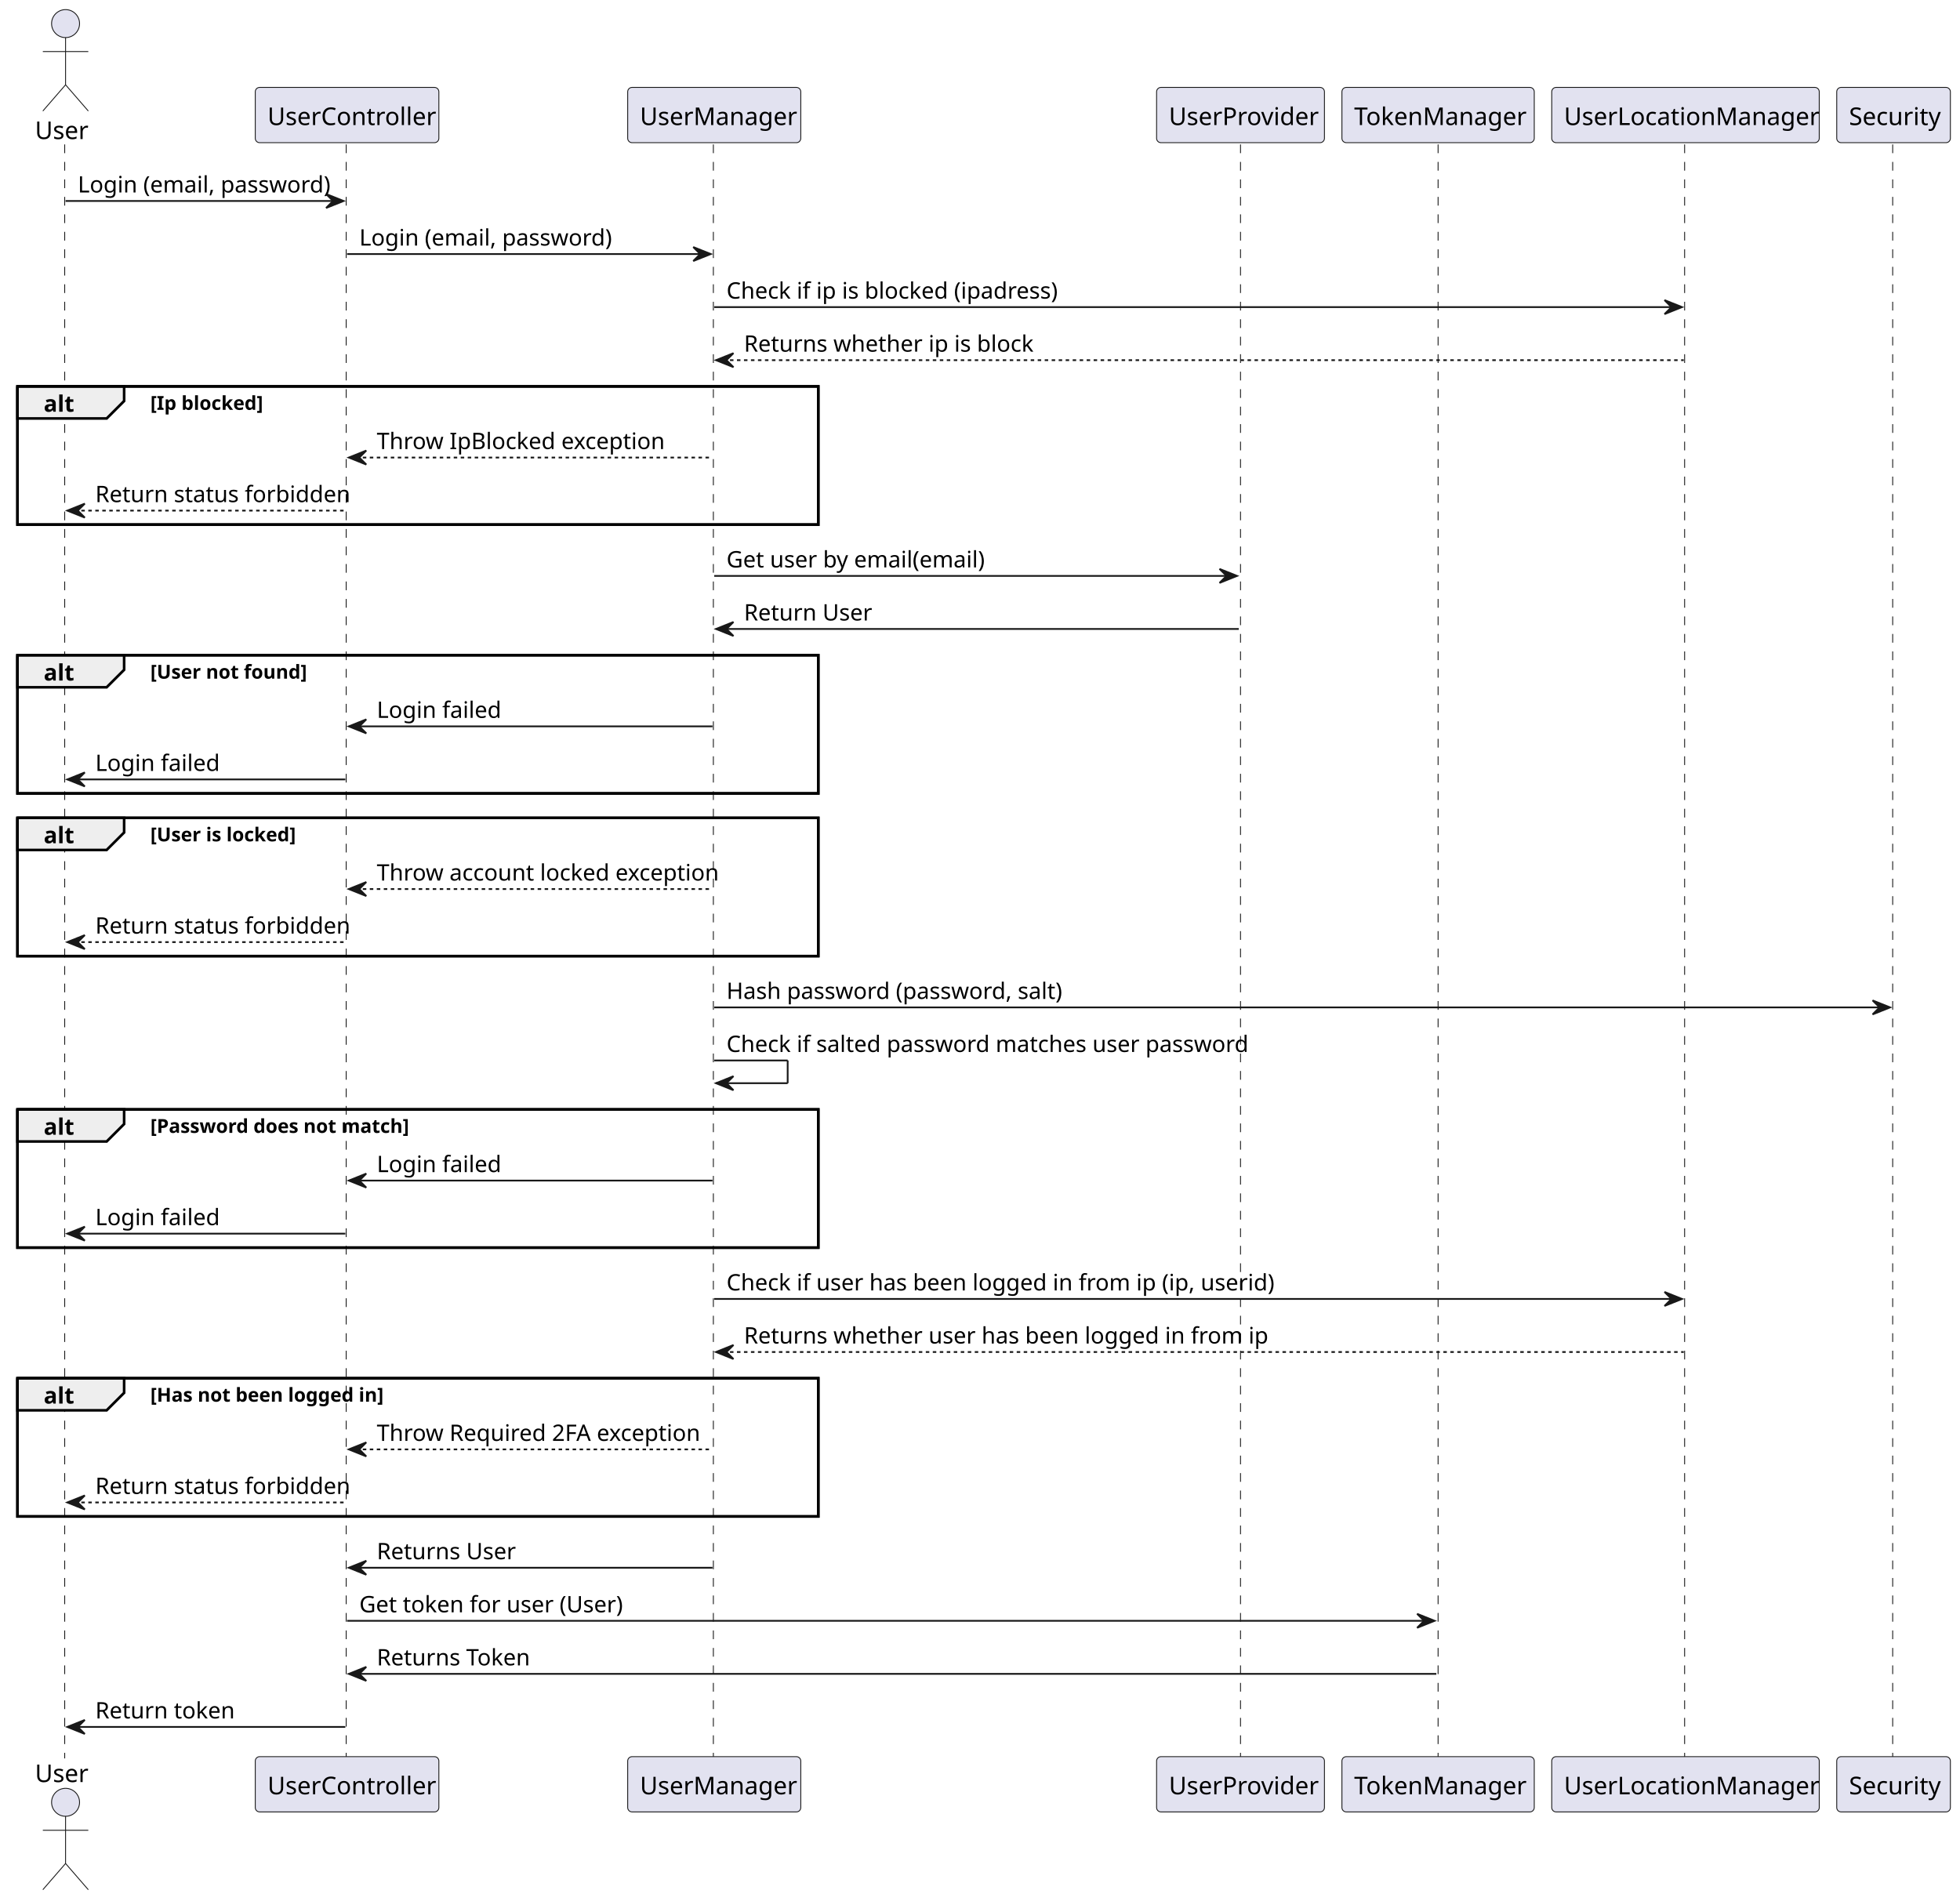
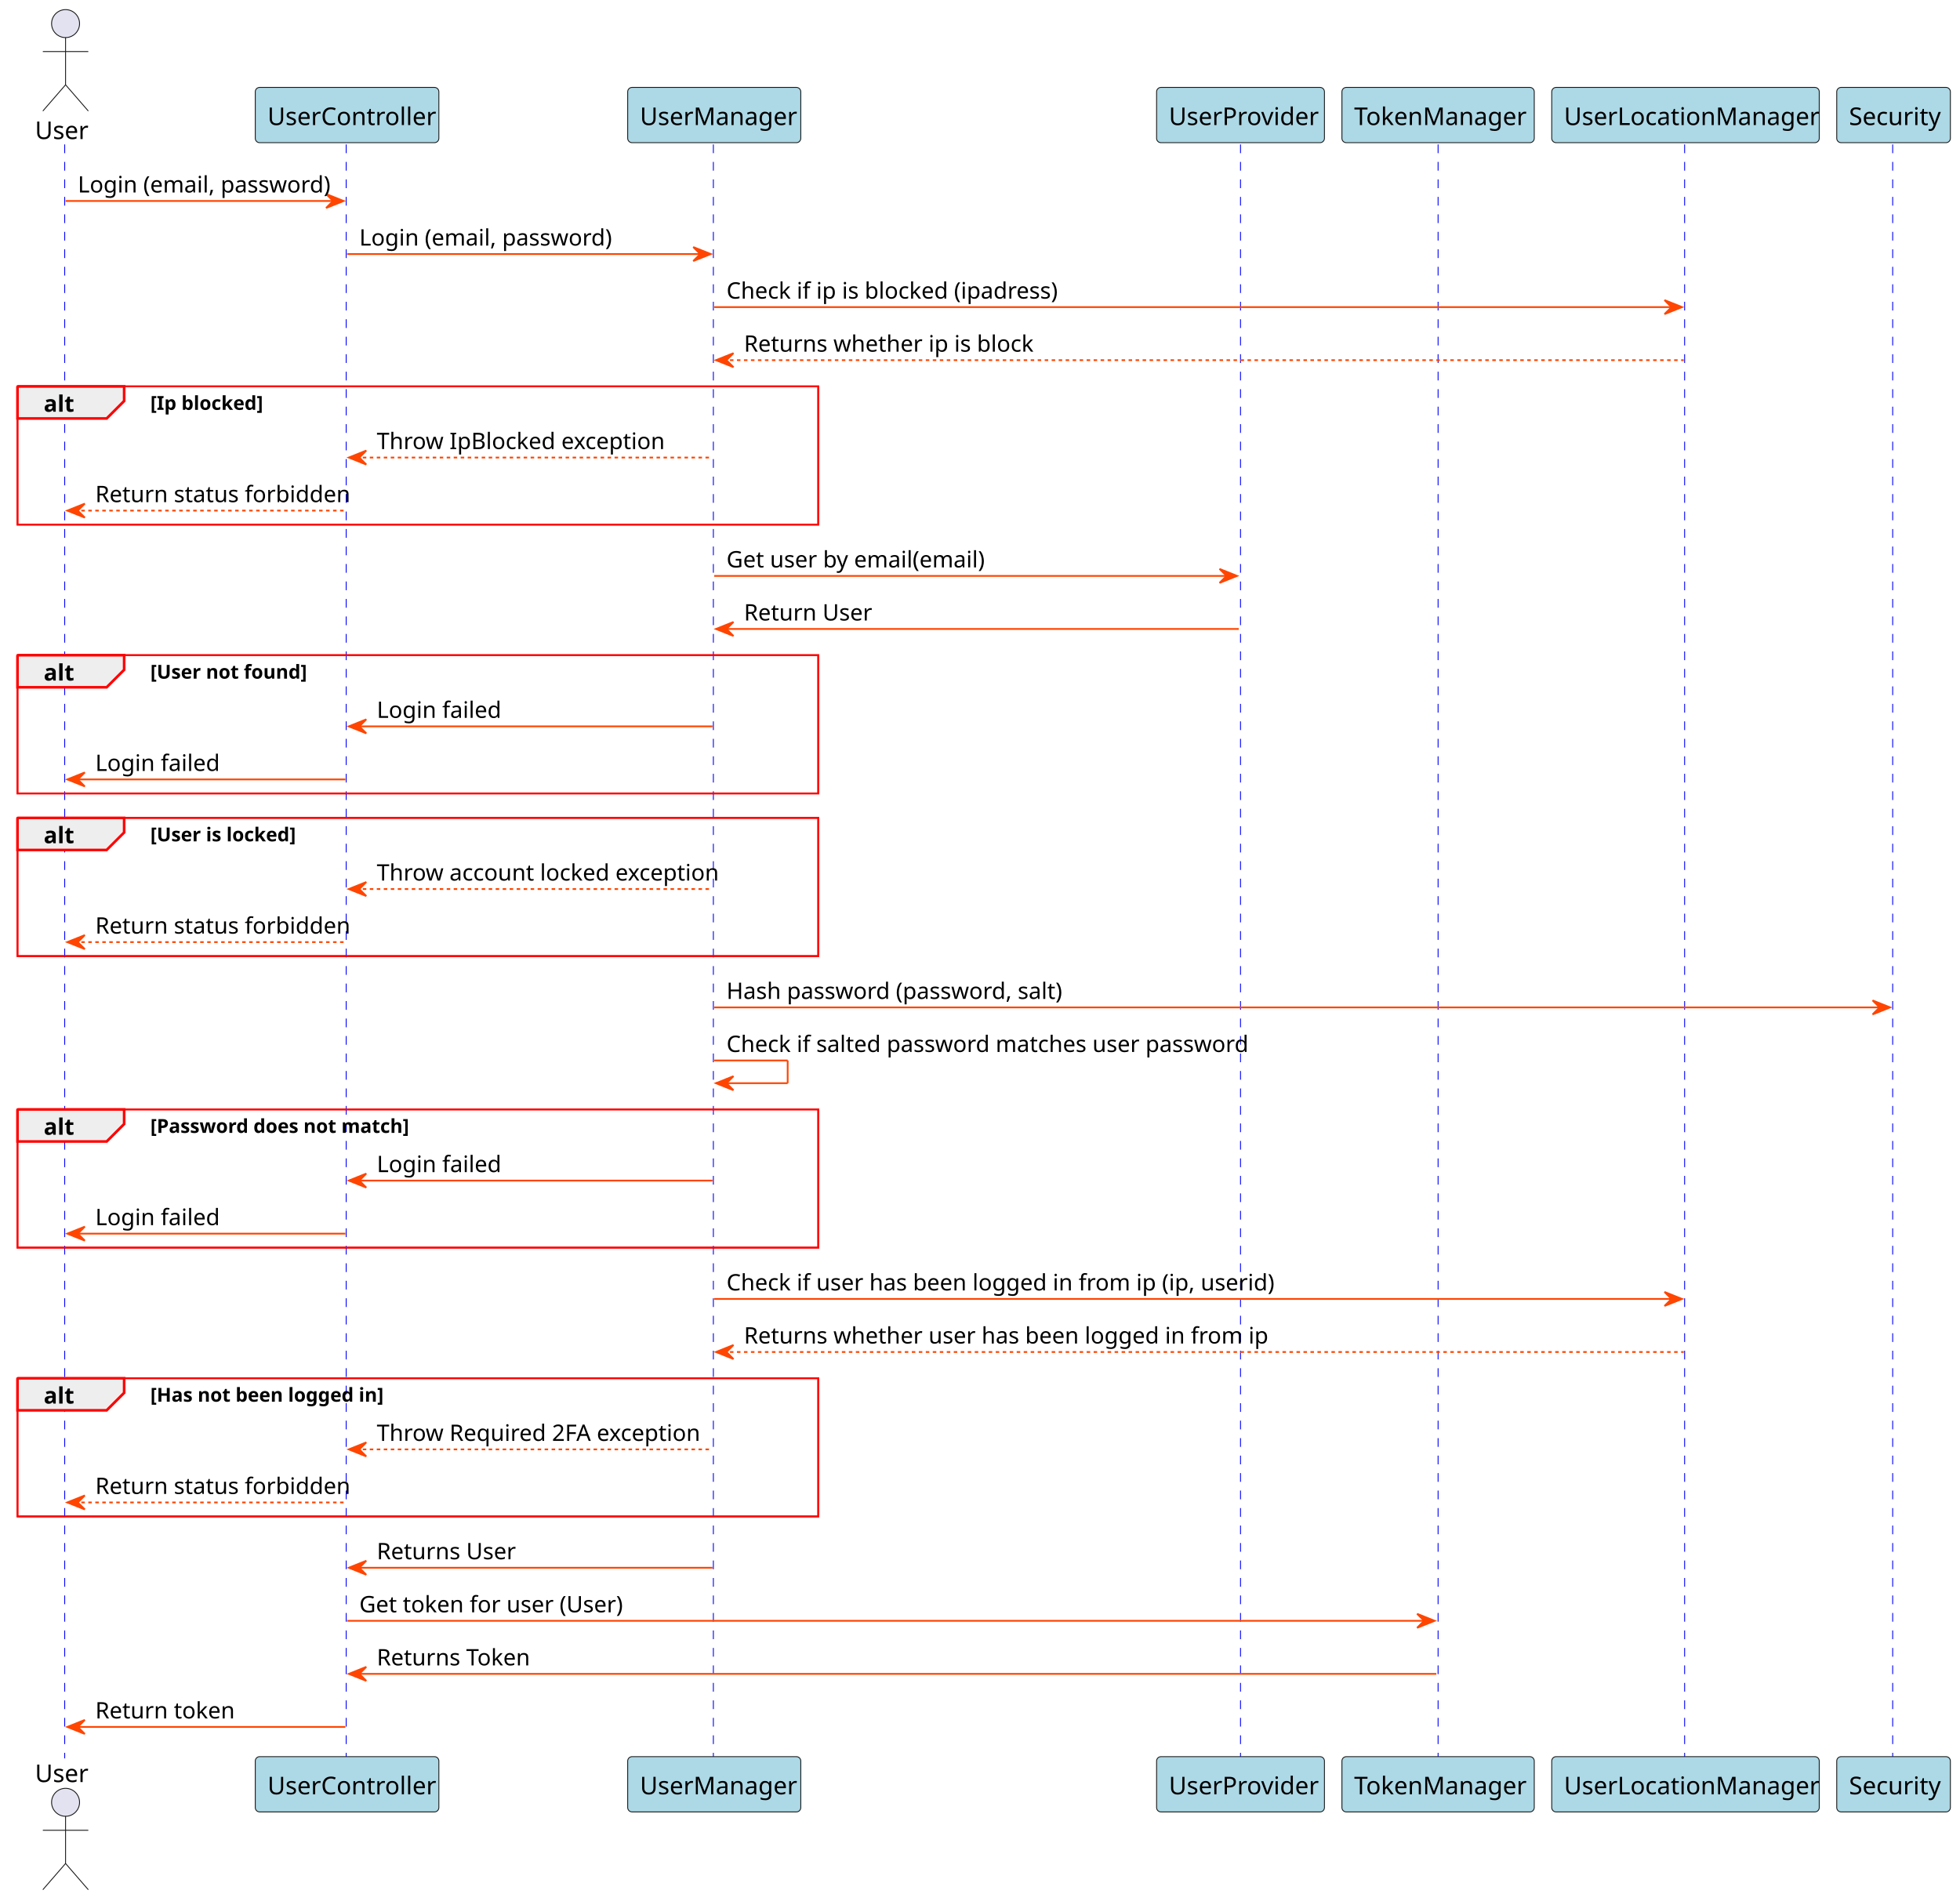
<svg xmlns="http://www.w3.org/2000/svg" contentStyleType="text/css" height="1087px" preserveAspectRatio="none" style="width:1121px;height:1087px;background:#FFFFFF;" version="1.1" viewBox="0 0 1121 1087" width="1121px" zoomAndPan="magnify">
  <defs />
  <g>
-     <rect fill="none" height="79.055" style="stroke:#000000;stroke-width:1.5;" width="458" x="10" y="221.016" />
-     <rect fill="none" height="79.055" style="stroke:#000000;stroke-width:1.5;" width="458" x="10" y="374.773" />
-     <rect fill="none" height="79.055" style="stroke:#000000;stroke-width:1.5;" width="458" x="10" y="467.828" />
-     <rect fill="none" height="79.055" style="stroke:#000000;stroke-width:1.5;" width="458" x="10" y="634.586" />
-     <rect fill="none" height="79.055" style="stroke:#000000;stroke-width:1.5;" width="458" x="10" y="788.344" />
-     <line style="stroke:#181818;stroke-width:0.5;stroke-dasharray:5.0,5.0;" x1="37" x2="37" y1="82.609" y2="1005.805" />
-     <line style="stroke:#181818;stroke-width:0.5;stroke-dasharray:5.0,5.0;" x1="198" x2="198" y1="82.609" y2="1005.805" />
-     <line style="stroke:#181818;stroke-width:0.5;stroke-dasharray:5.0,5.0;" x1="408" x2="408" y1="82.609" y2="1005.805" />
-     <line style="stroke:#181818;stroke-width:0.5;stroke-dasharray:5.0,5.0;" x1="709.5" x2="709.5" y1="82.609" y2="1005.805" />
-     <line style="stroke:#181818;stroke-width:0.5;stroke-dasharray:5.0,5.0;" x1="822.5" x2="822.5" y1="82.609" y2="1005.805" />
-     <line style="stroke:#181818;stroke-width:0.5;stroke-dasharray:5.0,5.0;" x1="963.5" x2="963.5" y1="82.609" y2="1005.805" />
-     <line style="stroke:#181818;stroke-width:0.5;stroke-dasharray:5.0,5.0;" x1="1082.5" x2="1082.5" y1="82.609" y2="1005.805" />
+     <rect fill="none" height="79.055" style="stroke:#FF0000;stroke-width:1.0;" width="458" x="10" y="221.016" />
+     <rect fill="none" height="79.055" style="stroke:#FF0000;stroke-width:1.0;" width="458" x="10" y="374.773" />
+     <rect fill="none" height="79.055" style="stroke:#FF0000;stroke-width:1.0;" width="458" x="10" y="467.828" />
+     <rect fill="none" height="79.055" style="stroke:#FF0000;stroke-width:1.0;" width="458" x="10" y="634.586" />
+     <rect fill="none" height="79.055" style="stroke:#FF0000;stroke-width:1.0;" width="458" x="10" y="788.344" />
+     <line style="stroke:#0000FF;stroke-width:0.5;stroke-dasharray:5.0,5.0;" x1="37" x2="37" y1="82.609" y2="1005.805" />
+     <line style="stroke:#0000FF;stroke-width:0.5;stroke-dasharray:5.0,5.0;" x1="198" x2="198" y1="82.609" y2="1005.805" />
+     <line style="stroke:#0000FF;stroke-width:0.5;stroke-dasharray:5.0,5.0;" x1="408" x2="408" y1="82.609" y2="1005.805" />
+     <line style="stroke:#0000FF;stroke-width:0.5;stroke-dasharray:5.0,5.0;" x1="709.5" x2="709.5" y1="82.609" y2="1005.805" />
+     <line style="stroke:#0000FF;stroke-width:0.5;stroke-dasharray:5.0,5.0;" x1="822.5" x2="822.5" y1="82.609" y2="1005.805" />
+     <line style="stroke:#0000FF;stroke-width:0.5;stroke-dasharray:5.0,5.0;" x1="963.5" x2="963.5" y1="82.609" y2="1005.805" />
+     <line style="stroke:#0000FF;stroke-width:0.5;stroke-dasharray:5.0,5.0;" x1="1082.5" x2="1082.5" y1="82.609" y2="1005.805" />
    <text fill="#000000" font-family="sans-serif" font-size="14" lengthAdjust="spacing" textLength="29" x="20" y="79.533">User</text>
    <ellipse cx="37.5" cy="13.5" fill="#E2E2F0" rx="8" ry="8" style="stroke:#181818;stroke-width:0.5;" />
    <path d="M37.5,21.5 L37.5,48.5 M24.5,29.5 L50.5,29.5 M37.5,48.5 L24.5,63.5 M37.5,48.5 L50.5,63.5 " fill="none" style="stroke:#181818;stroke-width:0.5;" />
    <text fill="#000000" font-family="sans-serif" font-size="14" lengthAdjust="spacing" textLength="29" x="20" y="1019.338">User</text>
    <ellipse cx="37.5" cy="1030.914" fill="#E2E2F0" rx="8" ry="8" style="stroke:#181818;stroke-width:0.5;" />
    <path d="M37.5,1038.914 L37.5,1065.914 M24.5,1046.914 L50.5,1046.914 M37.5,1065.914 L24.5,1080.914 M37.5,1065.914 L50.5,1080.914 " fill="none" style="stroke:#181818;stroke-width:0.5;" />
-     <rect fill="#E2E2F0" height="31.609" rx="2.5" ry="2.5" style="stroke:#181818;stroke-width:0.5;" width="105" x="146" y="50" />
+     <rect fill="#ADD8E6" height="31.609" rx="2.5" ry="2.5" style="stroke:#181818;stroke-width:0.5;" width="105" x="146" y="50" />
    <text fill="#000000" font-family="sans-serif" font-size="14" lengthAdjust="spacing" textLength="91" x="153" y="71.533">UserController</text>
-     <rect fill="#E2E2F0" height="31.609" rx="2.5" ry="2.5" style="stroke:#181818;stroke-width:0.5;" width="105" x="146" y="1004.805" />
+     <rect fill="#ADD8E6" height="31.609" rx="2.5" ry="2.5" style="stroke:#181818;stroke-width:0.5;" width="105" x="146" y="1004.805" />
    <text fill="#000000" font-family="sans-serif" font-size="14" lengthAdjust="spacing" textLength="91" x="153" y="1026.338">UserController</text>
-     <rect fill="#E2E2F0" height="31.609" rx="2.5" ry="2.5" style="stroke:#181818;stroke-width:0.5;" width="99" x="359" y="50" />
+     <rect fill="#ADD8E6" height="31.609" rx="2.5" ry="2.5" style="stroke:#181818;stroke-width:0.5;" width="99" x="359" y="50" />
    <text fill="#000000" font-family="sans-serif" font-size="14" lengthAdjust="spacing" textLength="85" x="366" y="71.533">UserManager</text>
-     <rect fill="#E2E2F0" height="31.609" rx="2.5" ry="2.5" style="stroke:#181818;stroke-width:0.5;" width="99" x="359" y="1004.805" />
+     <rect fill="#ADD8E6" height="31.609" rx="2.5" ry="2.5" style="stroke:#181818;stroke-width:0.5;" width="99" x="359" y="1004.805" />
    <text fill="#000000" font-family="sans-serif" font-size="14" lengthAdjust="spacing" textLength="85" x="366" y="1026.338">UserManager</text>
-     <rect fill="#E2E2F0" height="31.609" rx="2.5" ry="2.5" style="stroke:#181818;stroke-width:0.5;" width="96" x="661.5" y="50" />
+     <rect fill="#ADD8E6" height="31.609" rx="2.5" ry="2.5" style="stroke:#181818;stroke-width:0.5;" width="96" x="661.5" y="50" />
    <text fill="#000000" font-family="sans-serif" font-size="14" lengthAdjust="spacing" textLength="82" x="668.5" y="71.533">UserProvider</text>
-     <rect fill="#E2E2F0" height="31.609" rx="2.5" ry="2.5" style="stroke:#181818;stroke-width:0.5;" width="96" x="661.5" y="1004.805" />
+     <rect fill="#ADD8E6" height="31.609" rx="2.5" ry="2.5" style="stroke:#181818;stroke-width:0.5;" width="96" x="661.5" y="1004.805" />
    <text fill="#000000" font-family="sans-serif" font-size="14" lengthAdjust="spacing" textLength="82" x="668.5" y="1026.338">UserProvider</text>
-     <rect fill="#E2E2F0" height="31.609" rx="2.5" ry="2.5" style="stroke:#181818;stroke-width:0.5;" width="110" x="767.5" y="50" />
+     <rect fill="#ADD8E6" height="31.609" rx="2.5" ry="2.5" style="stroke:#181818;stroke-width:0.5;" width="110" x="767.5" y="50" />
    <text fill="#000000" font-family="sans-serif" font-size="14" lengthAdjust="spacing" textLength="96" x="774.5" y="71.533">TokenManager</text>
-     <rect fill="#E2E2F0" height="31.609" rx="2.5" ry="2.5" style="stroke:#181818;stroke-width:0.5;" width="110" x="767.5" y="1004.805" />
+     <rect fill="#ADD8E6" height="31.609" rx="2.5" ry="2.5" style="stroke:#181818;stroke-width:0.5;" width="110" x="767.5" y="1004.805" />
    <text fill="#000000" font-family="sans-serif" font-size="14" lengthAdjust="spacing" textLength="96" x="774.5" y="1026.338">TokenManager</text>
-     <rect fill="#E2E2F0" height="31.609" rx="2.5" ry="2.5" style="stroke:#181818;stroke-width:0.5;" width="153" x="887.5" y="50" />
+     <rect fill="#ADD8E6" height="31.609" rx="2.5" ry="2.5" style="stroke:#181818;stroke-width:0.5;" width="153" x="887.5" y="50" />
    <text fill="#000000" font-family="sans-serif" font-size="14" lengthAdjust="spacing" textLength="139" x="894.5" y="71.533">UserLocationManager</text>
-     <rect fill="#E2E2F0" height="31.609" rx="2.5" ry="2.5" style="stroke:#181818;stroke-width:0.5;" width="153" x="887.5" y="1004.805" />
+     <rect fill="#ADD8E6" height="31.609" rx="2.5" ry="2.5" style="stroke:#181818;stroke-width:0.5;" width="153" x="887.5" y="1004.805" />
    <text fill="#000000" font-family="sans-serif" font-size="14" lengthAdjust="spacing" textLength="139" x="894.5" y="1026.338">UserLocationManager</text>
-     <rect fill="#E2E2F0" height="31.609" rx="2.5" ry="2.5" style="stroke:#181818;stroke-width:0.5;" width="65" x="1050.5" y="50" />
+     <rect fill="#ADD8E6" height="31.609" rx="2.5" ry="2.5" style="stroke:#181818;stroke-width:0.5;" width="65" x="1050.5" y="50" />
    <text fill="#000000" font-family="sans-serif" font-size="14" lengthAdjust="spacing" textLength="51" x="1057.5" y="71.533">Security</text>
-     <rect fill="#E2E2F0" height="31.609" rx="2.5" ry="2.5" style="stroke:#181818;stroke-width:0.5;" width="65" x="1050.5" y="1004.805" />
+     <rect fill="#ADD8E6" height="31.609" rx="2.5" ry="2.5" style="stroke:#181818;stroke-width:0.5;" width="65" x="1050.5" y="1004.805" />
    <text fill="#000000" font-family="sans-serif" font-size="14" lengthAdjust="spacing" textLength="51" x="1057.5" y="1026.338">Security</text>
-     <polygon fill="#181818" points="186.5,110.961,196.5,114.961,186.5,118.961,190.5,114.961" style="stroke:#181818;stroke-width:1.0;" />
-     <line style="stroke:#181818;stroke-width:1.0;" x1="37.5" x2="192.5" y1="114.961" y2="114.961" />
+     <polygon fill="#FF4500" points="186.5,110.961,196.5,114.961,186.5,118.961,190.5,114.961" style="stroke:#FF4500;stroke-width:1.0;" />
+     <line style="stroke:#FF4500;stroke-width:1.0;" x1="37.5" x2="192.5" y1="114.961" y2="114.961" />
    <text fill="#000000" font-family="sans-serif" font-size="13" lengthAdjust="spacing" textLength="137" x="44.5" y="110.105">Login (email, password)</text>
-     <polygon fill="#181818" points="396.5,141.312,406.5,145.312,396.5,149.312,400.5,145.312" style="stroke:#181818;stroke-width:1.0;" />
-     <line style="stroke:#181818;stroke-width:1.0;" x1="198.5" x2="402.5" y1="145.312" y2="145.312" />
+     <polygon fill="#FF4500" points="396.5,141.312,406.5,145.312,396.5,149.312,400.5,145.312" style="stroke:#FF4500;stroke-width:1.0;" />
+     <line style="stroke:#FF4500;stroke-width:1.0;" x1="198.5" x2="402.5" y1="145.312" y2="145.312" />
    <text fill="#000000" font-family="sans-serif" font-size="13" lengthAdjust="spacing" textLength="137" x="205.5" y="140.456">Login (email, password)</text>
-     <polygon fill="#181818" points="952,171.664,962,175.664,952,179.664,956,175.664" style="stroke:#181818;stroke-width:1.0;" />
-     <line style="stroke:#181818;stroke-width:1.0;" x1="408.5" x2="958" y1="175.664" y2="175.664" />
+     <polygon fill="#FF4500" points="952,171.664,962,175.664,952,179.664,956,175.664" style="stroke:#FF4500;stroke-width:1.0;" />
+     <line style="stroke:#FF4500;stroke-width:1.0;" x1="408.5" x2="958" y1="175.664" y2="175.664" />
    <text fill="#000000" font-family="sans-serif" font-size="13" lengthAdjust="spacing" textLength="185" x="415.5" y="170.808">Check if ip is blocked (ipadress)</text>
-     <polygon fill="#181818" points="419.5,202.016,409.5,206.016,419.5,210.016,415.5,206.016" style="stroke:#181818;stroke-width:1.0;" />
-     <line style="stroke:#181818;stroke-width:1.0;stroke-dasharray:2.0,2.0;" x1="413.5" x2="963" y1="206.016" y2="206.016" />
+     <polygon fill="#FF4500" points="419.5,202.016,409.5,206.016,419.5,210.016,415.5,206.016" style="stroke:#FF4500;stroke-width:1.0;" />
+     <line style="stroke:#FF4500;stroke-width:1.0;stroke-dasharray:2.0,2.0;" x1="413.5" x2="963" y1="206.016" y2="206.016" />
    <text fill="#000000" font-family="sans-serif" font-size="13" lengthAdjust="spacing" textLength="157" x="425.5" y="201.159">Returns whether ip is block</text>
-     <path d="M10,221.016 L71,221.016 L71,229.367 L61,239.367 L10,239.367 L10,221.016 " fill="#EEEEEE" style="stroke:#000000;stroke-width:1.5;" />
-     <rect fill="none" height="79.055" style="stroke:#000000;stroke-width:1.5;" width="458" x="10" y="221.016" />
+     <path d="M10,221.016 L71,221.016 L71,229.367 L61,239.367 L10,239.367 L10,221.016 " fill="#EEEEEE" style="stroke:#FF0000;stroke-width:1.5;" />
+     <rect fill="none" height="79.055" style="stroke:#FF0000;stroke-width:1.0;" width="458" x="10" y="221.016" />
    <text fill="#000000" font-family="sans-serif" font-size="13" font-weight="bold" lengthAdjust="spacing" textLength="16" x="25" y="235.511">alt</text>
    <text fill="#000000" font-family="sans-serif" font-size="11" font-weight="bold" lengthAdjust="spacing" textLength="65" x="86" y="234.435">[Ip blocked]</text>
-     <polygon fill="#181818" points="209.5,257.719,199.5,261.719,209.5,265.719,205.5,261.719" style="stroke:#181818;stroke-width:1.0;" />
-     <line style="stroke:#181818;stroke-width:1.0;stroke-dasharray:2.0,2.0;" x1="203.5" x2="407.5" y1="261.719" y2="261.719" />
+     <polygon fill="#FF4500" points="209.5,257.719,199.5,261.719,209.5,265.719,205.5,261.719" style="stroke:#FF4500;stroke-width:1.0;" />
+     <line style="stroke:#FF4500;stroke-width:1.0;stroke-dasharray:2.0,2.0;" x1="203.5" x2="407.5" y1="261.719" y2="261.719" />
    <text fill="#000000" font-family="sans-serif" font-size="13" lengthAdjust="spacing" textLength="155" x="215.5" y="256.862">Throw IpBlocked exception</text>
-     <polygon fill="#181818" points="48.5,288.07,38.5,292.07,48.5,296.07,44.5,292.07" style="stroke:#181818;stroke-width:1.0;" />
-     <line style="stroke:#181818;stroke-width:1.0;stroke-dasharray:2.0,2.0;" x1="42.5" x2="197.5" y1="292.07" y2="292.07" />
+     <polygon fill="#FF4500" points="48.5,288.07,38.5,292.07,48.5,296.07,44.5,292.07" style="stroke:#FF4500;stroke-width:1.0;" />
+     <line style="stroke:#FF4500;stroke-width:1.0;stroke-dasharray:2.0,2.0;" x1="42.5" x2="197.5" y1="292.07" y2="292.07" />
    <text fill="#000000" font-family="sans-serif" font-size="13" lengthAdjust="spacing" textLength="134" x="54.5" y="287.214">Return status forbidden</text>
-     <polygon fill="#181818" points="697.5,325.422,707.5,329.422,697.5,333.422,701.5,329.422" style="stroke:#181818;stroke-width:1.0;" />
-     <line style="stroke:#181818;stroke-width:1.0;" x1="408.5" x2="703.5" y1="329.422" y2="329.422" />
+     <polygon fill="#FF4500" points="697.5,325.422,707.5,329.422,697.5,333.422,701.5,329.422" style="stroke:#FF4500;stroke-width:1.0;" />
+     <line style="stroke:#FF4500;stroke-width:1.0;" x1="408.5" x2="703.5" y1="329.422" y2="329.422" />
    <text fill="#000000" font-family="sans-serif" font-size="13" lengthAdjust="spacing" textLength="142" x="415.5" y="324.565">Get user by email(email)</text>
-     <polygon fill="#181818" points="419.5,355.773,409.5,359.773,419.5,363.773,415.5,359.773" style="stroke:#181818;stroke-width:1.0;" />
-     <line style="stroke:#181818;stroke-width:1.0;" x1="413.5" x2="708.5" y1="359.773" y2="359.773" />
+     <polygon fill="#FF4500" points="419.5,355.773,409.5,359.773,419.5,363.773,415.5,359.773" style="stroke:#FF4500;stroke-width:1.0;" />
+     <line style="stroke:#FF4500;stroke-width:1.0;" x1="413.5" x2="708.5" y1="359.773" y2="359.773" />
    <text fill="#000000" font-family="sans-serif" font-size="13" lengthAdjust="spacing" textLength="69" x="425.5" y="354.917">Return User</text>
-     <path d="M10,374.773 L71,374.773 L71,383.125 L61,393.125 L10,393.125 L10,374.773 " fill="#EEEEEE" style="stroke:#000000;stroke-width:1.5;" />
-     <rect fill="none" height="79.055" style="stroke:#000000;stroke-width:1.5;" width="458" x="10" y="374.773" />
+     <path d="M10,374.773 L71,374.773 L71,383.125 L61,393.125 L10,393.125 L10,374.773 " fill="#EEEEEE" style="stroke:#FF0000;stroke-width:1.5;" />
+     <rect fill="none" height="79.055" style="stroke:#FF0000;stroke-width:1.0;" width="458" x="10" y="374.773" />
    <text fill="#000000" font-family="sans-serif" font-size="13" font-weight="bold" lengthAdjust="spacing" textLength="16" x="25" y="389.269">alt</text>
    <text fill="#000000" font-family="sans-serif" font-size="11" font-weight="bold" lengthAdjust="spacing" textLength="90" x="86" y="388.192">[User not found]</text>
-     <polygon fill="#181818" points="209.5,411.477,199.5,415.477,209.5,419.477,205.5,415.477" style="stroke:#181818;stroke-width:1.0;" />
-     <line style="stroke:#181818;stroke-width:1.0;" x1="203.5" x2="407.5" y1="415.477" y2="415.477" />
+     <polygon fill="#FF4500" points="209.5,411.477,199.5,415.477,209.5,419.477,205.5,415.477" style="stroke:#FF4500;stroke-width:1.0;" />
+     <line style="stroke:#FF4500;stroke-width:1.0;" x1="203.5" x2="407.5" y1="415.477" y2="415.477" />
    <text fill="#000000" font-family="sans-serif" font-size="13" lengthAdjust="spacing" textLength="65" x="215.5" y="410.62">Login failed</text>
-     <polygon fill="#181818" points="48.5,441.828,38.5,445.828,48.5,449.828,44.5,445.828" style="stroke:#181818;stroke-width:1.0;" />
-     <line style="stroke:#181818;stroke-width:1.0;" x1="42.5" x2="197.5" y1="445.828" y2="445.828" />
+     <polygon fill="#FF4500" points="48.5,441.828,38.5,445.828,48.5,449.828,44.5,445.828" style="stroke:#FF4500;stroke-width:1.0;" />
+     <line style="stroke:#FF4500;stroke-width:1.0;" x1="42.5" x2="197.5" y1="445.828" y2="445.828" />
    <text fill="#000000" font-family="sans-serif" font-size="13" lengthAdjust="spacing" textLength="65" x="54.5" y="440.972">Login failed</text>
-     <path d="M10,467.828 L71,467.828 L71,476.18 L61,486.18 L10,486.18 L10,467.828 " fill="#EEEEEE" style="stroke:#000000;stroke-width:1.5;" />
-     <rect fill="none" height="79.055" style="stroke:#000000;stroke-width:1.5;" width="458" x="10" y="467.828" />
+     <path d="M10,467.828 L71,467.828 L71,476.18 L61,486.18 L10,486.18 L10,467.828 " fill="#EEEEEE" style="stroke:#FF0000;stroke-width:1.5;" />
+     <rect fill="none" height="79.055" style="stroke:#FF0000;stroke-width:1.0;" width="458" x="10" y="467.828" />
    <text fill="#000000" font-family="sans-serif" font-size="13" font-weight="bold" lengthAdjust="spacing" textLength="16" x="25" y="482.323">alt</text>
    <text fill="#000000" font-family="sans-serif" font-size="11" font-weight="bold" lengthAdjust="spacing" textLength="87" x="86" y="481.247">[User is locked]</text>
-     <polygon fill="#181818" points="209.5,504.531,199.5,508.531,209.5,512.531,205.5,508.531" style="stroke:#181818;stroke-width:1.0;" />
-     <line style="stroke:#181818;stroke-width:1.0;stroke-dasharray:2.0,2.0;" x1="203.5" x2="407.5" y1="508.531" y2="508.531" />
+     <polygon fill="#FF4500" points="209.5,504.531,199.5,508.531,209.5,512.531,205.5,508.531" style="stroke:#FF4500;stroke-width:1.0;" />
+     <line style="stroke:#FF4500;stroke-width:1.0;stroke-dasharray:2.0,2.0;" x1="203.5" x2="407.5" y1="508.531" y2="508.531" />
    <text fill="#000000" font-family="sans-serif" font-size="13" lengthAdjust="spacing" textLength="186" x="215.5" y="503.675">Throw account locked exception</text>
-     <polygon fill="#181818" points="48.5,534.883,38.5,538.883,48.5,542.883,44.5,538.883" style="stroke:#181818;stroke-width:1.0;" />
-     <line style="stroke:#181818;stroke-width:1.0;stroke-dasharray:2.0,2.0;" x1="42.5" x2="197.5" y1="538.883" y2="538.883" />
+     <polygon fill="#FF4500" points="48.5,534.883,38.5,538.883,48.5,542.883,44.5,538.883" style="stroke:#FF4500;stroke-width:1.0;" />
+     <line style="stroke:#FF4500;stroke-width:1.0;stroke-dasharray:2.0,2.0;" x1="42.5" x2="197.5" y1="538.883" y2="538.883" />
    <text fill="#000000" font-family="sans-serif" font-size="13" lengthAdjust="spacing" textLength="134" x="54.5" y="534.026">Return status forbidden</text>
-     <polygon fill="#181818" points="1071,572.234,1081,576.234,1071,580.234,1075,576.234" style="stroke:#181818;stroke-width:1.0;" />
-     <line style="stroke:#181818;stroke-width:1.0;" x1="408.5" x2="1077" y1="576.234" y2="576.234" />
+     <polygon fill="#FF4500" points="1071,572.234,1081,576.234,1071,580.234,1075,576.234" style="stroke:#FF4500;stroke-width:1.0;" />
+     <line style="stroke:#FF4500;stroke-width:1.0;" x1="408.5" x2="1077" y1="576.234" y2="576.234" />
    <text fill="#000000" font-family="sans-serif" font-size="13" lengthAdjust="spacing" textLength="185" x="415.5" y="571.378">Hash password (password, salt)</text>
-     <line style="stroke:#181818;stroke-width:1.0;" x1="408.5" x2="450.5" y1="606.586" y2="606.586" />
-     <line style="stroke:#181818;stroke-width:1.0;" x1="450.5" x2="450.5" y1="606.586" y2="619.586" />
-     <line style="stroke:#181818;stroke-width:1.0;" x1="409.5" x2="450.5" y1="619.586" y2="619.586" />
-     <polygon fill="#181818" points="419.5,615.586,409.5,619.586,419.5,623.586,415.5,619.586" style="stroke:#181818;stroke-width:1.0;" />
+     <line style="stroke:#FF4500;stroke-width:1.0;" x1="408.5" x2="450.5" y1="606.586" y2="606.586" />
+     <line style="stroke:#FF4500;stroke-width:1.0;" x1="450.5" x2="450.5" y1="606.586" y2="619.586" />
+     <line style="stroke:#FF4500;stroke-width:1.0;" x1="409.5" x2="450.5" y1="619.586" y2="619.586" />
+     <polygon fill="#FF4500" points="419.5,615.586,409.5,619.586,419.5,623.586,415.5,619.586" style="stroke:#FF4500;stroke-width:1.0;" />
    <text fill="#000000" font-family="sans-serif" font-size="13" lengthAdjust="spacing" textLength="287" x="415.5" y="601.73">Check if salted password matches user password</text>
-     <path d="M10,634.586 L71,634.586 L71,642.938 L61,652.938 L10,652.938 L10,634.586 " fill="#EEEEEE" style="stroke:#000000;stroke-width:1.5;" />
-     <rect fill="none" height="79.055" style="stroke:#000000;stroke-width:1.5;" width="458" x="10" y="634.586" />
+     <path d="M10,634.586 L71,634.586 L71,642.938 L61,652.938 L10,652.938 L10,634.586 " fill="#EEEEEE" style="stroke:#FF0000;stroke-width:1.5;" />
+     <rect fill="none" height="79.055" style="stroke:#FF0000;stroke-width:1.0;" width="458" x="10" y="634.586" />
    <text fill="#000000" font-family="sans-serif" font-size="13" font-weight="bold" lengthAdjust="spacing" textLength="16" x="25" y="649.081">alt</text>
    <text fill="#000000" font-family="sans-serif" font-size="11" font-weight="bold" lengthAdjust="spacing" textLength="153" x="86" y="648.005">[Password does not match]</text>
-     <polygon fill="#181818" points="209.5,671.289,199.5,675.289,209.5,679.289,205.5,675.289" style="stroke:#181818;stroke-width:1.0;" />
-     <line style="stroke:#181818;stroke-width:1.0;" x1="203.5" x2="407.5" y1="675.289" y2="675.289" />
+     <polygon fill="#FF4500" points="209.5,671.289,199.5,675.289,209.5,679.289,205.5,675.289" style="stroke:#FF4500;stroke-width:1.0;" />
+     <line style="stroke:#FF4500;stroke-width:1.0;" x1="203.5" x2="407.5" y1="675.289" y2="675.289" />
    <text fill="#000000" font-family="sans-serif" font-size="13" lengthAdjust="spacing" textLength="65" x="215.5" y="670.433">Login failed</text>
-     <polygon fill="#181818" points="48.5,701.641,38.5,705.641,48.5,709.641,44.5,705.641" style="stroke:#181818;stroke-width:1.0;" />
-     <line style="stroke:#181818;stroke-width:1.0;" x1="42.5" x2="197.5" y1="705.641" y2="705.641" />
+     <polygon fill="#FF4500" points="48.5,701.641,38.5,705.641,48.5,709.641,44.5,705.641" style="stroke:#FF4500;stroke-width:1.0;" />
+     <line style="stroke:#FF4500;stroke-width:1.0;" x1="42.5" x2="197.5" y1="705.641" y2="705.641" />
    <text fill="#000000" font-family="sans-serif" font-size="13" lengthAdjust="spacing" textLength="65" x="54.5" y="700.784">Login failed</text>
-     <polygon fill="#181818" points="952,738.992,962,742.992,952,746.992,956,742.992" style="stroke:#181818;stroke-width:1.0;" />
-     <line style="stroke:#181818;stroke-width:1.0;" x1="408.5" x2="958" y1="742.992" y2="742.992" />
+     <polygon fill="#FF4500" points="952,738.992,962,742.992,952,746.992,956,742.992" style="stroke:#FF4500;stroke-width:1.0;" />
+     <line style="stroke:#FF4500;stroke-width:1.0;" x1="408.5" x2="958" y1="742.992" y2="742.992" />
    <text fill="#000000" font-family="sans-serif" font-size="13" lengthAdjust="spacing" textLength="297" x="415.5" y="738.136">Check if user has been logged in from ip (ip, userid)</text>
-     <polygon fill="#181818" points="419.5,769.344,409.5,773.344,419.5,777.344,415.5,773.344" style="stroke:#181818;stroke-width:1.0;" />
-     <line style="stroke:#181818;stroke-width:1.0;stroke-dasharray:2.0,2.0;" x1="413.5" x2="963" y1="773.344" y2="773.344" />
+     <polygon fill="#FF4500" points="419.5,769.344,409.5,773.344,419.5,777.344,415.5,773.344" style="stroke:#FF4500;stroke-width:1.0;" />
+     <line style="stroke:#FF4500;stroke-width:1.0;stroke-dasharray:2.0,2.0;" x1="413.5" x2="963" y1="773.344" y2="773.344" />
    <text fill="#000000" font-family="sans-serif" font-size="13" lengthAdjust="spacing" textLength="279" x="425.5" y="768.487">Returns whether user has been logged in from ip</text>
-     <path d="M10,788.344 L71,788.344 L71,796.695 L61,806.695 L10,806.695 L10,788.344 " fill="#EEEEEE" style="stroke:#000000;stroke-width:1.5;" />
-     <rect fill="none" height="79.055" style="stroke:#000000;stroke-width:1.5;" width="458" x="10" y="788.344" />
+     <path d="M10,788.344 L71,788.344 L71,796.695 L61,806.695 L10,806.695 L10,788.344 " fill="#EEEEEE" style="stroke:#FF0000;stroke-width:1.5;" />
+     <rect fill="none" height="79.055" style="stroke:#FF0000;stroke-width:1.0;" width="458" x="10" y="788.344" />
    <text fill="#000000" font-family="sans-serif" font-size="13" font-weight="bold" lengthAdjust="spacing" textLength="16" x="25" y="802.839">alt</text>
    <text fill="#000000" font-family="sans-serif" font-size="11" font-weight="bold" lengthAdjust="spacing" textLength="134" x="86" y="801.763">[Has not been logged in]</text>
-     <polygon fill="#181818" points="209.5,825.047,199.5,829.047,209.5,833.047,205.5,829.047" style="stroke:#181818;stroke-width:1.0;" />
-     <line style="stroke:#181818;stroke-width:1.0;stroke-dasharray:2.0,2.0;" x1="203.5" x2="407.5" y1="829.047" y2="829.047" />
+     <polygon fill="#FF4500" points="209.5,825.047,199.5,829.047,209.5,833.047,205.5,829.047" style="stroke:#FF4500;stroke-width:1.0;" />
+     <line style="stroke:#FF4500;stroke-width:1.0;stroke-dasharray:2.0,2.0;" x1="203.5" x2="407.5" y1="829.047" y2="829.047" />
    <text fill="#000000" font-family="sans-serif" font-size="13" lengthAdjust="spacing" textLength="177" x="215.5" y="824.19">Throw Required 2FA exception</text>
-     <polygon fill="#181818" points="48.5,855.398,38.5,859.398,48.5,863.398,44.5,859.398" style="stroke:#181818;stroke-width:1.0;" />
-     <line style="stroke:#181818;stroke-width:1.0;stroke-dasharray:2.0,2.0;" x1="42.5" x2="197.5" y1="859.398" y2="859.398" />
+     <polygon fill="#FF4500" points="48.5,855.398,38.5,859.398,48.5,863.398,44.5,859.398" style="stroke:#FF4500;stroke-width:1.0;" />
+     <line style="stroke:#FF4500;stroke-width:1.0;stroke-dasharray:2.0,2.0;" x1="42.5" x2="197.5" y1="859.398" y2="859.398" />
    <text fill="#000000" font-family="sans-serif" font-size="13" lengthAdjust="spacing" textLength="134" x="54.5" y="854.542">Return status forbidden</text>
-     <polygon fill="#181818" points="209.5,892.75,199.5,896.75,209.5,900.75,205.5,896.75" style="stroke:#181818;stroke-width:1.0;" />
-     <line style="stroke:#181818;stroke-width:1.0;" x1="203.5" x2="407.5" y1="896.75" y2="896.75" />
+     <polygon fill="#FF4500" points="209.5,892.75,199.5,896.75,209.5,900.75,205.5,896.75" style="stroke:#FF4500;stroke-width:1.0;" />
+     <line style="stroke:#FF4500;stroke-width:1.0;" x1="203.5" x2="407.5" y1="896.75" y2="896.75" />
    <text fill="#000000" font-family="sans-serif" font-size="13" lengthAdjust="spacing" textLength="76" x="215.5" y="891.894">Returns User</text>
-     <polygon fill="#181818" points="810.5,923.102,820.5,927.102,810.5,931.102,814.5,927.102" style="stroke:#181818;stroke-width:1.0;" />
-     <line style="stroke:#181818;stroke-width:1.0;" x1="198.5" x2="816.5" y1="927.102" y2="927.102" />
+     <polygon fill="#FF4500" points="810.5,923.102,820.5,927.102,810.5,931.102,814.5,927.102" style="stroke:#FF4500;stroke-width:1.0;" />
+     <line style="stroke:#FF4500;stroke-width:1.0;" x1="198.5" x2="816.5" y1="927.102" y2="927.102" />
    <text fill="#000000" font-family="sans-serif" font-size="13" lengthAdjust="spacing" textLength="143" x="205.5" y="922.245">Get token for user (User)</text>
-     <polygon fill="#181818" points="209.5,953.453,199.5,957.453,209.5,961.453,205.5,957.453" style="stroke:#181818;stroke-width:1.0;" />
-     <line style="stroke:#181818;stroke-width:1.0;" x1="203.5" x2="821.5" y1="957.453" y2="957.453" />
+     <polygon fill="#FF4500" points="209.5,953.453,199.5,957.453,209.5,961.453,205.5,957.453" style="stroke:#FF4500;stroke-width:1.0;" />
+     <line style="stroke:#FF4500;stroke-width:1.0;" x1="203.5" x2="821.5" y1="957.453" y2="957.453" />
    <text fill="#000000" font-family="sans-serif" font-size="13" lengthAdjust="spacing" textLength="84" x="215.5" y="952.597">Returns Token</text>
-     <polygon fill="#181818" points="48.5,983.805,38.5,987.805,48.5,991.805,44.5,987.805" style="stroke:#181818;stroke-width:1.0;" />
-     <line style="stroke:#181818;stroke-width:1.0;" x1="42.5" x2="197.5" y1="987.805" y2="987.805" />
+     <polygon fill="#FF4500" points="48.5,983.805,38.5,987.805,48.5,991.805,44.5,987.805" style="stroke:#FF4500;stroke-width:1.0;" />
+     <line style="stroke:#FF4500;stroke-width:1.0;" x1="42.5" x2="197.5" y1="987.805" y2="987.805" />
    <text fill="#000000" font-family="sans-serif" font-size="13" lengthAdjust="spacing" textLength="74" x="54.5" y="982.948">Return token</text>
  </g>
</svg>
